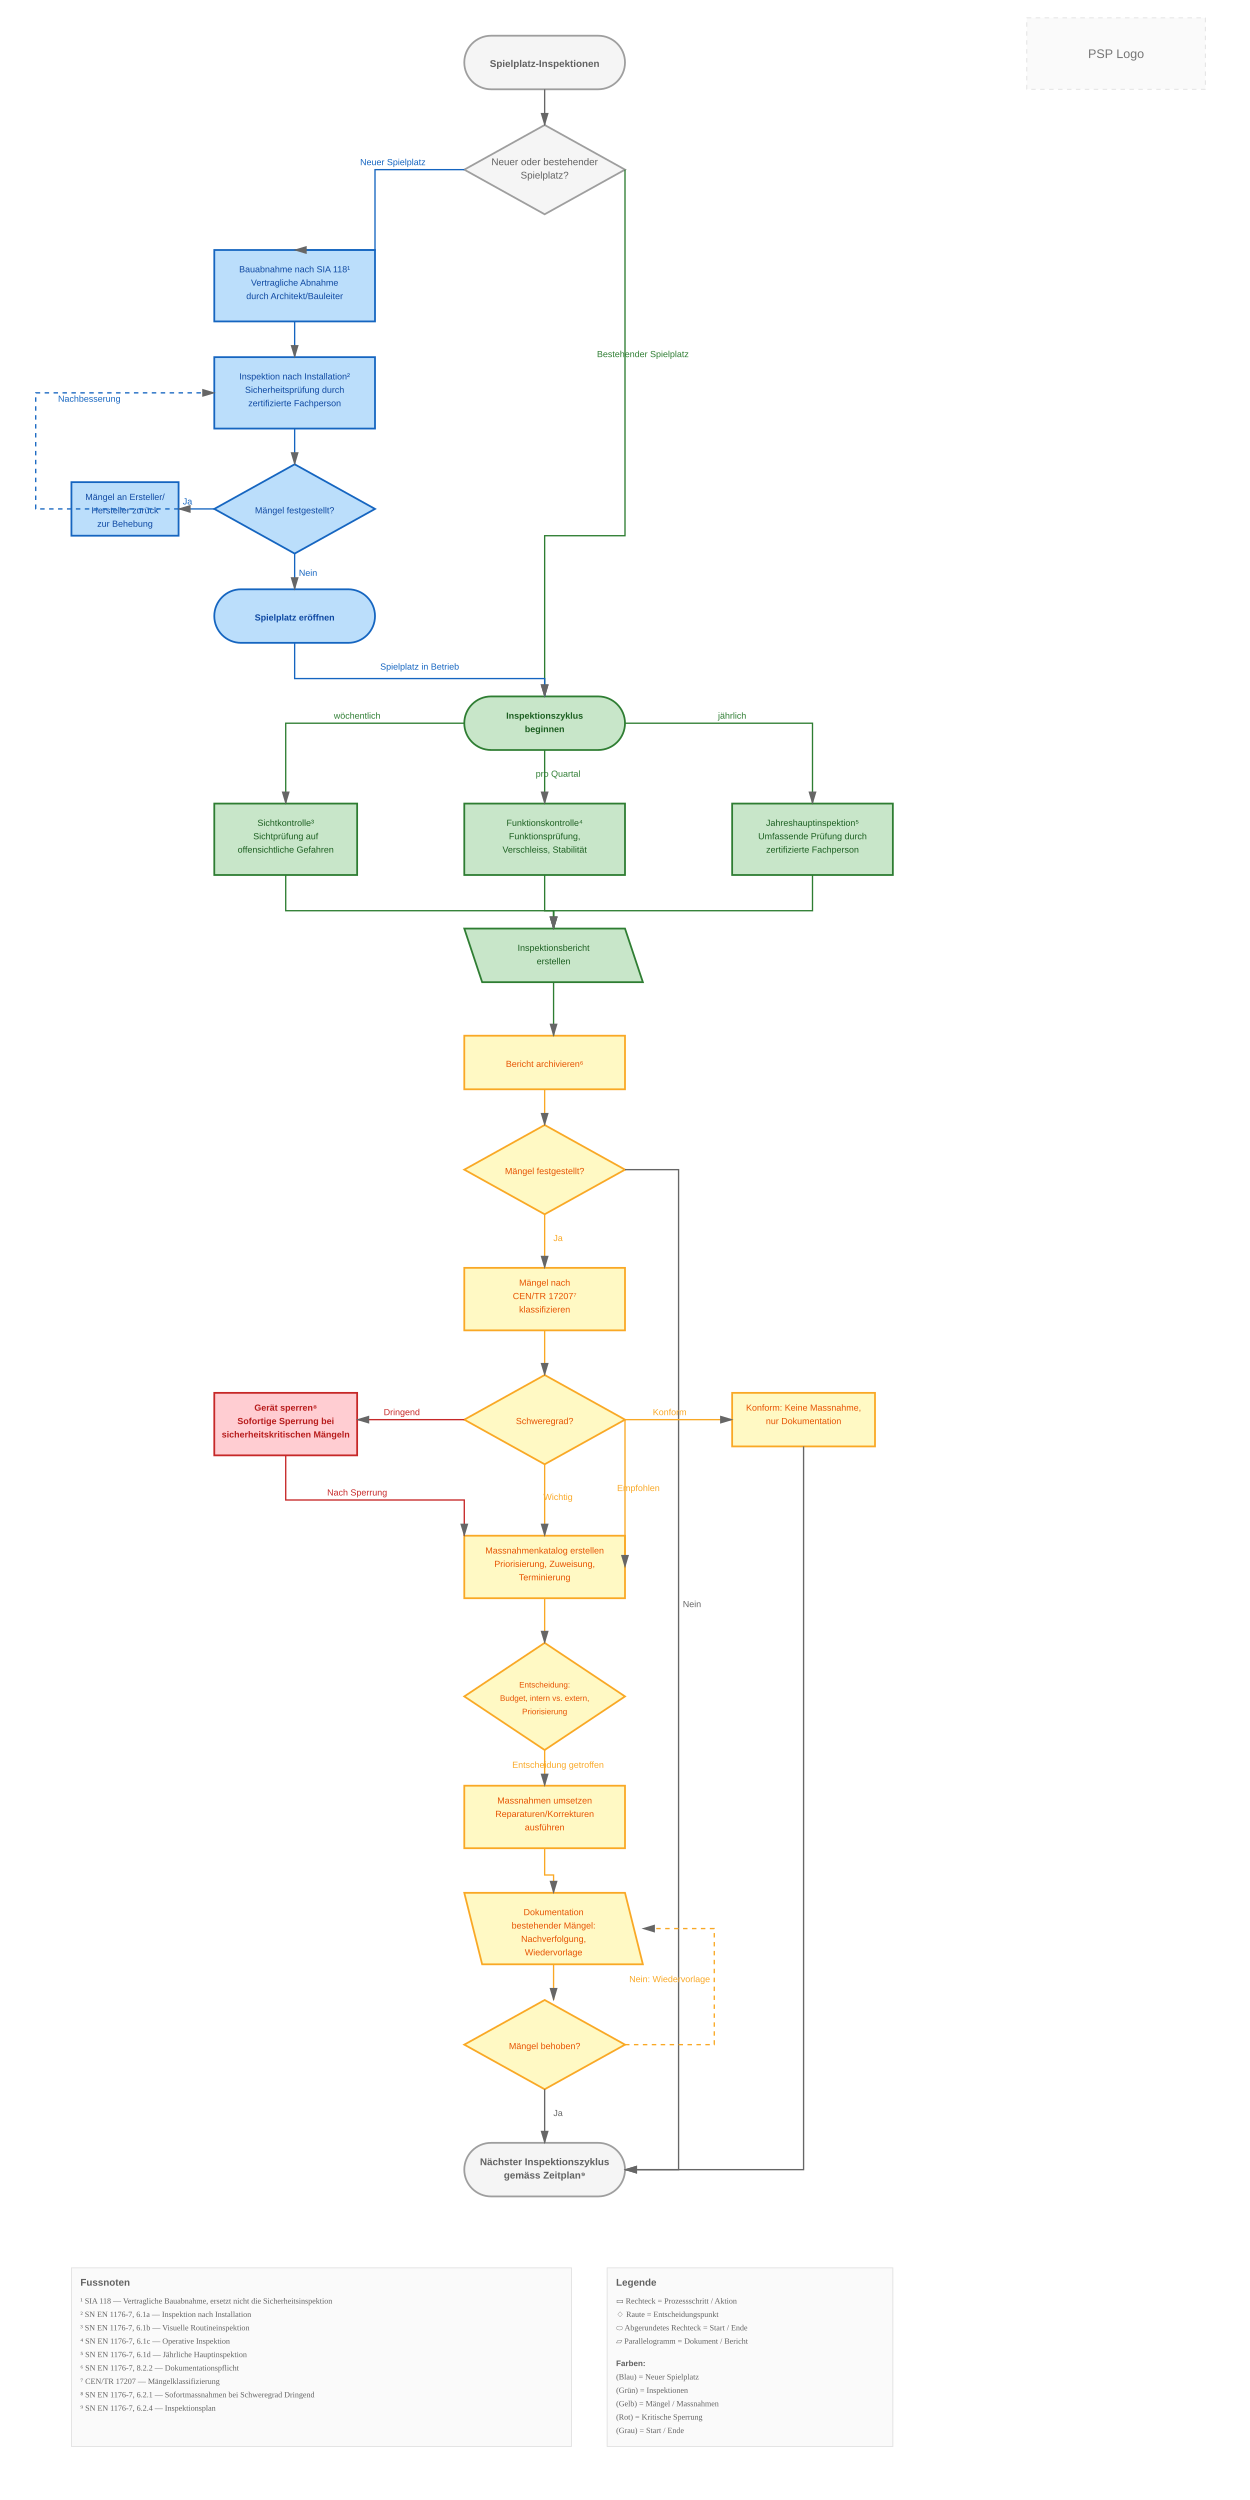
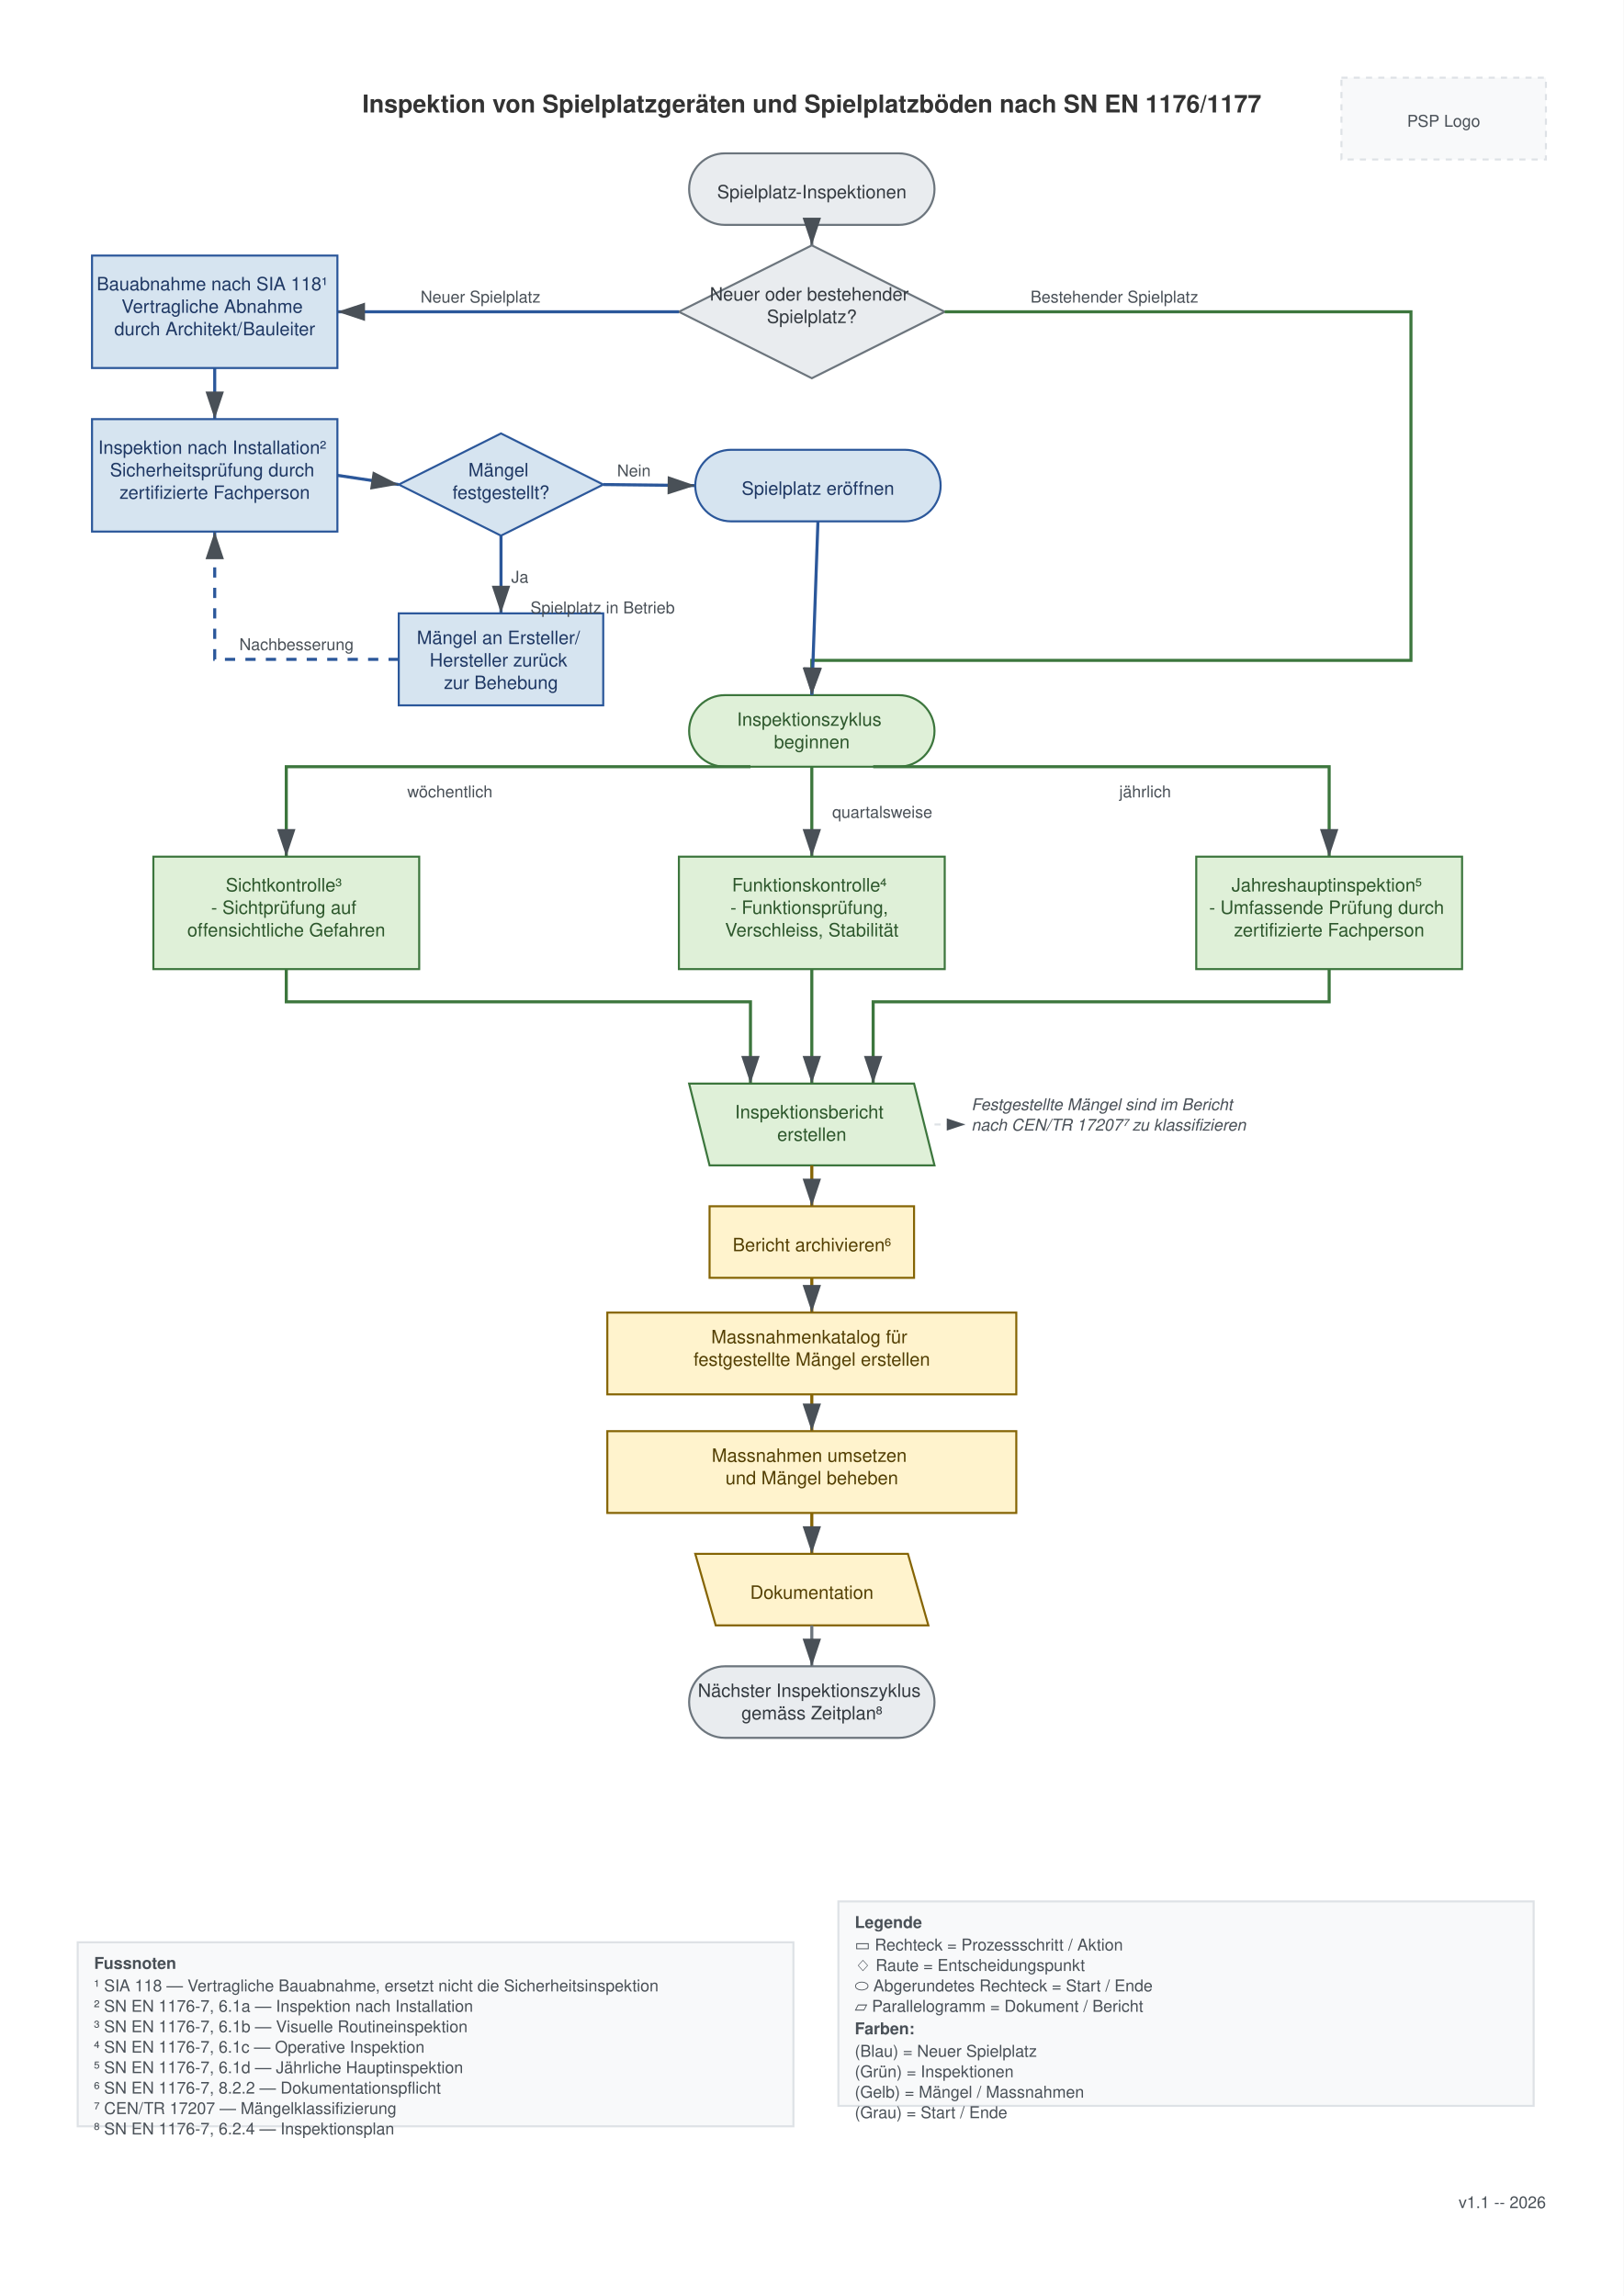
- <svg xmlns="http://www.w3.org/2000/svg" width="1400" height="2800" version="1.1">
+ <svg xmlns="http://www.w3.org/2000/svg" width="794" height="1123" viewBox="0 0 794 1123" version="1.1">
  <defs>
+     <marker id="arrowhead" markerWidth="10" markerHeight="10" refX="9" refY="3" orient="auto" markerUnits="strokeWidth">
+       <path d="M0,0 L0,6 L9,3 z" fill="#495057" />
+     </marker>
    <style type="text/css">
-       .start-end { fill: #F5F5F5; stroke: #9E9E9E; stroke-width: 2; }
-       .new-path { fill: #BBDEFB; stroke: #1565C0; stroke-width: 2; }
-       .inspection { fill: #C8E6C9; stroke: #2E7D32; stroke-width: 2; }
-       .action { fill: #FFF9C4; stroke: #F9A825; stroke-width: 2; }
-       .urgent { fill: #FFCDD2; stroke: #C62828; stroke-width: 2; }
-       .info-box { fill: #FAFAFA; stroke: #E0E0E0; stroke-width: 1; }
-       .text-dark { font-family: Arial, sans-serif; font-size: 11px; fill: #616161; text-anchor: middle; }
-       .text-blue { font-family: Arial, sans-serif; font-size: 10px; fill: #0D47A1; text-anchor: middle; }
-       .text-green { font-family: Arial, sans-serif; font-size: 10px; fill: #1B5E20; text-anchor: middle; }
-       .text-yellow { font-family: Arial, sans-serif; font-size: 10px; fill: #E65100; text-anchor: middle; }
-       .text-red { font-family: Arial, sans-serif; font-size: 10px; fill: #B71C1C; text-anchor: middle; font-weight: bold; }
-       .text-small { font-size: 9px; }
-       .edge-label { font-family: Arial, sans-serif; font-size: 10px; fill: #666666; text-anchor: middle; }
-       .arrow { fill: none; stroke-width: 1.5; marker-end: url(#arrowhead); }
-       .arrow-blue { stroke: #1565C0; }
-       .arrow-green { stroke: #2E7D32; }
-       .arrow-yellow { stroke: #F9A825; }
-       .arrow-red { stroke: #C62828; }
-       .arrow-gray { stroke: #666666; }
-       .dashed { stroke-dasharray: 5,5; }
+       .gray-node { fill: #E9ECEF; stroke: #6C757D; }
+       .blue-node { fill: #D6E4F0; stroke: #2B579A; }
+       .green-node { fill: #DFF0D8; stroke: #3C763D; }
+       .yellow-node { fill: #FFF3CD; stroke: #856404; }
+       .info-box { fill: #F8F9FA; stroke: #DEE2E6; }
+       .text-gray { fill: #343A40; }
+       .text-blue { fill: #1F3864; }
+       .text-green { fill: #2D572C; }
+       .text-yellow { fill: #533F03; }
+       .text-info { fill: #495057; }
+       .edge-gray { stroke: #6C757D; }
+       .edge-blue { stroke: #2B579A; }
+       .edge-green { stroke: #3C763D; }
+       .edge-yellow { stroke: #856404; }
+       .edge-annotation { stroke: #DEE2E6; }
    </style>
-     <marker id="arrowhead" markerWidth="10" markerHeight="10" refX="9" refY="3" orient="auto">
-       <polygon points="0 0, 10 3, 0 6" fill="#666666" />
-     </marker>
  </defs>
-   <rect width="1400" height="2800" fill="#FFFFFF" />
-   <rect x="1150" y="20" width="200" height="80" class="info-box" stroke-dasharray="5,5" />
-   <text x="1250" y="65" class="text-dark" style="fill: #757575; font-size: 14px;">PSP Logo</text>
-   <rect x="520" y="40" width="180" height="60" rx="30" class="start-end" />
-   <text x="610" y="75" class="text-dark" style="font-weight: bold;">Spielplatz-Inspektionen</text>
-   <path d="M 610 140 L 700 190 L 610 240 L 520 190 Z" class="start-end" />
-   <text x="610" y="185" class="text-dark">Neuer oder bestehender</text>
-   <text x="610" y="200" class="text-dark">Spielplatz?</text>
-   <rect x="240" y="280" width="180" height="80" class="new-path" />
-   <text x="330" y="305" class="text-blue">Bauabnahme nach SIA 118¹</text>
-   <text x="330" y="320" class="text-blue">Vertragliche Abnahme</text>
-   <text x="330" y="335" class="text-blue">durch Architekt/Bauleiter</text>
-   <rect x="240" y="400" width="180" height="80" class="new-path" />
-   <text x="330" y="425" class="text-blue">Inspektion nach Installation²</text>
-   <text x="330" y="440" class="text-blue">Sicherheitsprüfung durch</text>
-   <text x="330" y="455" class="text-blue">zertifizierte Fachperson</text>
-   <path d="M 330 520 L 420 570 L 330 620 L 240 570 Z" class="new-path" />
-   <text x="330" y="575" class="text-blue">Mängel festgestellt?</text>
-   <rect x="80" y="540" width="120" height="60" class="new-path" />
-   <text x="140" y="560" class="text-blue">Mängel an Ersteller/</text>
-   <text x="140" y="575" class="text-blue">Hersteller zurück</text>
-   <text x="140" y="590" class="text-blue">zur Behebung</text>
-   <rect x="240" y="660" width="180" height="60" rx="30" class="new-path" />
-   <text x="330" y="695" class="text-blue" style="font-weight: bold;">Spielplatz eröffnen</text>
-   <rect x="520" y="780" width="180" height="60" rx="30" class="inspection" />
-   <text x="610" y="805" class="text-green" style="font-weight: bold;">Inspektionszyklus</text>
-   <text x="610" y="820" class="text-green" style="font-weight: bold;">beginnen</text>
-   <rect x="240" y="900" width="160" height="80" class="inspection" />
-   <text x="320" y="925" class="text-green">Sichtkontrolle³</text>
-   <text x="320" y="940" class="text-green">Sichtprüfung auf</text>
-   <text x="320" y="955" class="text-green">offensichtliche Gefahren</text>
-   <rect x="520" y="900" width="180" height="80" class="inspection" />
-   <text x="610" y="925" class="text-green">Funktionskontrolle⁴</text>
-   <text x="610" y="940" class="text-green">Funktionsprüfung,</text>
-   <text x="610" y="955" class="text-green">Verschleiss, Stabilität</text>
-   <rect x="820" y="900" width="180" height="80" class="inspection" />
-   <text x="910" y="925" class="text-green">Jahreshauptinspektion⁵</text>
-   <text x="910" y="940" class="text-green">Umfassende Prüfung durch</text>
-   <text x="910" y="955" class="text-green">zertifizierte Fachperson</text>
-   <polygon points="520,1040 700,1040 720,1100 540,1100" class="inspection" />
-   <text x="620" y="1065" class="text-green">Inspektionsbericht</text>
-   <text x="620" y="1080" class="text-green">erstellen</text>
-   <rect x="520" y="1160" width="180" height="60" class="action" />
-   <text x="610" y="1195" class="text-yellow">Bericht archivieren⁶</text>
-   <path d="M 610 1260 L 700 1310 L 610 1360 L 520 1310 Z" class="action" />
-   <text x="610" y="1315" class="text-yellow">Mängel festgestellt?</text>
-   <rect x="520" y="1420" width="180" height="70" class="action" />
-   <text x="610" y="1440" class="text-yellow">Mängel nach</text>
-   <text x="610" y="1455" class="text-yellow">CEN/TR 17207⁷</text>
-   <text x="610" y="1470" class="text-yellow">klassifizieren</text>
-   <path d="M 610 1540 L 700 1590 L 610 1640 L 520 1590 Z" class="action" />
-   <text x="610" y="1595" class="text-yellow">Schweregrad?</text>
-   <rect x="820" y="1560" width="160" height="60" class="action" />
-   <text x="900" y="1580" class="text-yellow">Konform: Keine Massnahme,</text>
-   <text x="900" y="1595" class="text-yellow">nur Dokumentation</text>
-   <rect x="240" y="1560" width="160" height="70" class="urgent" />
-   <text x="320" y="1580" class="text-red">Gerät sperren⁸</text>
-   <text x="320" y="1595" class="text-red">Sofortige Sperrung bei</text>
-   <text x="320" y="1610" class="text-red">sicherheitskritischen Mängeln</text>
-   <rect x="520" y="1720" width="180" height="70" class="action" />
-   <text x="610" y="1740" class="text-yellow">Massnahmenkatalog erstellen</text>
-   <text x="610" y="1755" class="text-yellow">Priorisierung, Zuweisung,</text>
-   <text x="610" y="1770" class="text-yellow">Terminierung</text>
-   <path d="M 610 1840 L 700 1900 L 610 1960 L 520 1900 Z" class="action" />
-   <text x="610" y="1890" class="text-yellow" style="font-size: 9px;">Entscheidung:</text>
-   <text x="610" y="1905" class="text-yellow" style="font-size: 9px;">Budget, intern vs. extern,</text>
-   <text x="610" y="1920" class="text-yellow" style="font-size: 9px;">Priorisierung</text>
-   <rect x="520" y="2000" width="180" height="70" class="action" />
-   <text x="610" y="2020" class="text-yellow">Massnahmen umsetzen</text>
-   <text x="610" y="2035" class="text-yellow">Reparaturen/Korrekturen</text>
-   <text x="610" y="2050" class="text-yellow">ausführen</text>
-   <polygon points="520,2120 700,2120 720,2200 540,2200" class="action" />
-   <text x="620" y="2145" class="text-yellow">Dokumentation</text>
-   <text x="620" y="2160" class="text-yellow">bestehender Mängel:</text>
-   <text x="620" y="2175" class="text-yellow">Nachverfolgung,</text>
-   <text x="620" y="2190" class="text-yellow">Wiedervorlage</text>
-   <path d="M 610 2240 L 700 2290 L 610 2340 L 520 2290 Z" class="action" />
-   <text x="610" y="2295" class="text-yellow">Mängel behoben?</text>
-   <rect x="520" y="2400" width="180" height="60" rx="30" class="start-end" />
-   <text x="610" y="2425" class="text-dark" style="font-weight: bold;">Nächster Inspektionszyklus</text>
-   <text x="610" y="2440" class="text-dark" style="font-weight: bold;">gemäss Zeitplan⁹</text>
-   <rect x="80" y="2540" width="560" height="200" class="info-box" />
-   <text x="90" y="2560" class="text-dark" style="text-anchor: start; font-weight: bold;">Fussnoten</text>
-   <text x="90" y="2580" class="text-small" style="text-anchor: start; fill: #616161;">¹ SIA 118 — Vertragliche Bauabnahme, ersetzt nicht die Sicherheitsinspektion</text>
-   <text x="90" y="2595" class="text-small" style="text-anchor: start; fill: #616161;">² SN EN 1176-7, 6.1a — Inspektion nach Installation</text>
-   <text x="90" y="2610" class="text-small" style="text-anchor: start; fill: #616161;">³ SN EN 1176-7, 6.1b — Visuelle Routineinspektion</text>
-   <text x="90" y="2625" class="text-small" style="text-anchor: start; fill: #616161;">⁴ SN EN 1176-7, 6.1c — Operative Inspektion</text>
-   <text x="90" y="2640" class="text-small" style="text-anchor: start; fill: #616161;">⁵ SN EN 1176-7, 6.1d — Jährliche Hauptinspektion</text>
-   <text x="90" y="2655" class="text-small" style="text-anchor: start; fill: #616161;">⁶ SN EN 1176-7, 8.2.2 — Dokumentationspflicht</text>
-   <text x="90" y="2670" class="text-small" style="text-anchor: start; fill: #616161;">⁷ CEN/TR 17207 — Mängelklassifizierung</text>
-   <text x="90" y="2685" class="text-small" style="text-anchor: start; fill: #616161;">⁸ SN EN 1176-7, 6.2.1 — Sofortmassnahmen bei Schweregrad Dringend</text>
-   <text x="90" y="2700" class="text-small" style="text-anchor: start; fill: #616161;">⁹ SN EN 1176-7, 6.2.4 — Inspektionsplan</text>
-   <rect x="680" y="2540" width="320" height="200" class="info-box" />
-   <text x="690" y="2560" class="text-dark" style="text-anchor: start; font-weight: bold;">Legende</text>
-   <text x="690" y="2580" class="text-small" style="text-anchor: start; fill: #616161;">▭ Rechteck = Prozessschritt / Aktion</text>
-   <text x="690" y="2595" class="text-small" style="text-anchor: start; fill: #616161;">◇ Raute = Entscheidungspunkt</text>
-   <text x="690" y="2610" class="text-small" style="text-anchor: start; fill: #616161;">⬭ Abgerundetes Rechteck = Start / Ende</text>
-   <text x="690" y="2625" class="text-small" style="text-anchor: start; fill: #616161;">▱ Parallelogramm = Dokument / Bericht</text>
-   <text x="690" y="2650" class="text-dark" style="text-anchor: start; font-weight: bold; font-size: 9px;">Farben:</text>
-   <text x="690" y="2665" class="text-small" style="text-anchor: start; fill: #616161;">(Blau) = Neuer Spielplatz</text>
-   <text x="690" y="2680" class="text-small" style="text-anchor: start; fill: #616161;">(Grün) = Inspektionen</text>
-   <text x="690" y="2695" class="text-small" style="text-anchor: start; fill: #616161;">(Gelb) = Mängel / Massnahmen</text>
-   <text x="690" y="2710" class="text-small" style="text-anchor: start; fill: #616161;">(Rot) = Kritische Sperrung</text>
-   <text x="690" y="2725" class="text-small" style="text-anchor: start; fill: #616161;">(Grau) = Start / Ende</text>
-   <path d="M 610 100 L 610 140" class="arrow arrow-gray" />
-   <path d="M 520 190 L 420 190 L 420 280 L 330 280" class="arrow arrow-blue" />
-   <text x="440" y="185" class="edge-label" style="fill: #1565C0;">Neuer Spielplatz</text>
-   <path d="M 700 190 L 700 600 L 610 600 L 610 780" class="arrow arrow-green" />
-   <text x="720" y="400" class="edge-label" style="fill: #2E7D32;">Bestehender Spielplatz</text>
-   <path d="M 330 360 L 330 400" class="arrow arrow-blue" />
-   <path d="M 330 480 L 330 520" class="arrow arrow-blue" />
-   <path d="M 240 570 L 200 570" class="arrow arrow-blue" />
-   <text x="210" y="565" class="edge-label" style="fill: #1565C0;">Ja</text>
-   <path d="M 330 620 L 330 660" class="arrow arrow-blue" />
-   <text x="345" y="645" class="edge-label" style="fill: #1565C0;">Nein</text>
-   <path d="M 200 570 L 40 570 L 40 440 L 240 440" class="arrow arrow-blue dashed" />
-   <text x="100" y="450" class="edge-label text-small" style="fill: #1565C0;">Nachbesserung</text>
-   <path d="M 330 720 L 330 760 L 610 760 L 610 780" class="arrow arrow-blue" />
-   <text x="470" y="750" class="edge-label" style="fill: #1565C0;">Spielplatz in Betrieb</text>
-   <path d="M 520 810 L 320 810 L 320 900" class="arrow arrow-green" />
-   <text x="400" y="805" class="edge-label" style="fill: #2E7D32;">wöchentlich</text>
-   <path d="M 610 840 L 610 900" class="arrow arrow-green" />
-   <text x="625" y="870" class="edge-label" style="fill: #2E7D32;">pro Quartal</text>
-   <path d="M 700 810 L 910 810 L 910 900" class="arrow arrow-green" />
-   <text x="820" y="805" class="edge-label" style="fill: #2E7D32;">jährlich</text>
-   <path d="M 320 980 L 320 1020 L 620 1020 L 620 1040" class="arrow arrow-green" />
-   <path d="M 610 980 L 610 1020 L 620 1020 L 620 1040" class="arrow arrow-green" />
-   <path d="M 910 980 L 910 1020 L 620 1020 L 620 1040" class="arrow arrow-green" />
-   <path d="M 620 1100 L 620 1160" class="arrow arrow-green" />
-   <path d="M 610 1220 L 610 1260" class="arrow arrow-yellow" />
-   <path d="M 700 1310 L 760 1310 L 760 2430 L 700 2430" class="arrow arrow-gray" />
-   <text x="775" y="1800" class="edge-label">Nein</text>
-   <path d="M 610 1360 L 610 1420" class="arrow arrow-yellow" />
-   <text x="625" y="1390" class="edge-label" style="fill: #F9A825;">Ja</text>
-   <path d="M 610 1490 L 610 1540" class="arrow arrow-yellow" />
-   <path d="M 700 1590 L 820 1590" class="arrow arrow-yellow" />
-   <text x="750" y="1585" class="edge-label" style="fill: #F9A825;">Konform</text>
-   <path d="M 520 1590 L 400 1590" class="arrow arrow-red" />
-   <text x="450" y="1585" class="edge-label" style="fill: #C62828;">Dringend</text>
-   <path d="M 700 1590 L 700 1755 L 700 1755" class="arrow arrow-yellow" />
-   <text x="715" y="1670" class="edge-label" style="fill: #F9A825;">Empfohlen</text>
-   <path d="M 610 1640 L 610 1720" class="arrow arrow-yellow" />
-   <text x="625" y="1680" class="edge-label" style="fill: #F9A825;">Wichtig</text>
-   <path d="M 900 1620 L 900 2430 L 700 2430" class="arrow arrow-gray" />
-   <path d="M 320 1630 L 320 1680 L 520 1680 L 520 1720" class="arrow arrow-red" />
-   <text x="400" y="1675" class="edge-label" style="fill: #C62828;">Nach Sperrung</text>
-   <path d="M 610 1790 L 610 1840" class="arrow arrow-yellow" />
-   <path d="M 610 1960 L 610 2000" class="arrow arrow-yellow" />
-   <text x="625" y="1980" class="edge-label text-small" style="fill: #F9A825;">Entscheidung getroffen</text>
-   <path d="M 610 2070 L 610 2100 L 620 2100 L 620 2120" class="arrow arrow-yellow" />
-   <path d="M 620 2200 L 620 2240" class="arrow arrow-yellow" />
-   <path d="M 610 2340 L 610 2400" class="arrow arrow-gray" />
-   <text x="625" y="2370" class="edge-label">Ja</text>
-   <path d="M 700 2290 L 800 2290 L 800 2160 L 720 2160" class="arrow arrow-yellow dashed" />
-   <text x="750" y="2220" class="edge-label text-small" style="fill: #F9A825;">Nein: Wiedervorlage</text>
+   <rect width="794" height="1123" fill="#FFFFFF" />
+   <g id="metadata">
+     <text x="397" y="55" font-family="Helvetica, Arial, sans-serif" font-size="12" font-weight="bold" fill="#333333" text-anchor="middle">
+       Inspektion von Spielplatzgeräten und Spielplatzböden nach SN EN 1176/1177
+     </text>
+     <rect x="656" y="38" width="100" height="40" class="info-box" stroke-dasharray="3,3" />
+     <text x="706" y="62" font-family="Helvetica, Arial, sans-serif" font-size="8" class="text-info" text-anchor="middle">
+       PSP Logo
+     </text>
+     <text x="756" y="1080" font-family="Helvetica, Arial, sans-serif" font-size="8" class="text-info" text-anchor="end">
+       v1.1 -- 2026
+     </text>
+   </g>
+   <g id="flow-nodes">
+     <rect x="337" y="75" width="120" height="35" rx="17.5" ry="17.5" class="gray-node" />
+     <text x="397" y="97" font-family="Helvetica, Arial, sans-serif" font-size="9" class="text-gray" text-anchor="middle">
+       Spielplatz-Inspektionen
+     </text>
+     <polygon points="397,120 462,152.5 397,185 332,152.5" class="gray-node" />
+     <text x="397" y="147" font-family="Helvetica, Arial, sans-serif" font-size="9" class="text-gray" text-anchor="middle">
+       <tspan x="397" dy="0">Neuer oder bestehender</tspan>
+       <tspan x="397" dy="11">Spielplatz?</tspan>
+     </text>
+     <rect x="45" y="125" width="120" height="55" class="blue-node" />
+     <text x="105" y="142" font-family="Helvetica, Arial, sans-serif" font-size="9" class="text-blue" text-anchor="middle">
+       <tspan x="105" dy="0">Bauabnahme nach SIA 118¹</tspan>
+       <tspan x="105" dy="11">Vertragliche Abnahme</tspan>
+       <tspan x="105" dy="11">durch Architekt/Bauleiter</tspan>
+     </text>
+     <rect x="45" y="205" width="120" height="55" class="blue-node" />
+     <text x="105" y="222" font-family="Helvetica, Arial, sans-serif" font-size="9" class="text-blue" text-anchor="middle">
+       <tspan x="105" dy="0">Inspektion nach Installation²</tspan>
+       <tspan x="105" dy="11">Sicherheitsprüfung durch</tspan>
+       <tspan x="105" dy="11">zertifizierte Fachperson</tspan>
+     </text>
+     <polygon points="245,212 295,237 245,262 195,237" class="blue-node" />
+     <text x="245" y="233" font-family="Helvetica, Arial, sans-serif" font-size="9" class="text-blue" text-anchor="middle">
+       <tspan x="245" dy="0">Mängel</tspan>
+       <tspan x="245" dy="11">festgestellt?</tspan>
+     </text>
+     <rect x="195" y="300" width="100" height="45" class="blue-node" />
+     <text x="245" y="315" font-family="Helvetica, Arial, sans-serif" font-size="9" class="text-blue" text-anchor="middle">
+       <tspan x="245" dy="0">Mängel an Ersteller/</tspan>
+       <tspan x="245" dy="11">Hersteller zurück</tspan>
+       <tspan x="245" dy="11">zur Behebung</tspan>
+     </text>
+     <rect x="340" y="220" width="120" height="35" rx="17.5" ry="17.5" class="blue-node" />
+     <text x="400" y="242" font-family="Helvetica, Arial, sans-serif" font-size="9" class="text-blue" text-anchor="middle">
+       Spielplatz eröffnen
+     </text>
+     <rect x="337" y="340" width="120" height="35" rx="17.5" ry="17.5" class="green-node" />
+     <text x="397" y="355" font-family="Helvetica, Arial, sans-serif" font-size="9" class="text-green" text-anchor="middle">
+       <tspan x="397" dy="0">Inspektionszyklus</tspan>
+       <tspan x="397" dy="11">beginnen</tspan>
+     </text>
+     <rect x="75" y="419" width="130" height="55" class="green-node" />
+     <text x="140" y="436" font-family="Helvetica, Arial, sans-serif" font-size="9" class="text-green" text-anchor="middle">
+       <tspan x="140" dy="0">Sichtkontrolle³</tspan>
+       <tspan x="140" dy="11">- Sichtprüfung auf</tspan>
+       <tspan x="140" dy="11">offensichtliche Gefahren</tspan>
+     </text>
+     <rect x="332" y="419" width="130" height="55" class="green-node" />
+     <text x="397" y="436" font-family="Helvetica, Arial, sans-serif" font-size="9" class="text-green" text-anchor="middle">
+       <tspan x="397" dy="0">Funktionskontrolle⁴</tspan>
+       <tspan x="397" dy="11">- Funktionsprüfung,</tspan>
+       <tspan x="397" dy="11">Verschleiss, Stabilität</tspan>
+     </text>
+     <rect x="585" y="419" width="130" height="55" class="green-node" />
+     <text x="650" y="436" font-family="Helvetica, Arial, sans-serif" font-size="9" class="text-green" text-anchor="middle">
+       <tspan x="650" dy="0">Jahreshauptinspektion⁵</tspan>
+       <tspan x="650" dy="11">- Umfassende Prüfung durch</tspan>
+       <tspan x="650" dy="11">zertifizierte Fachperson</tspan>
+     </text>
+     <polygon points="337,530 447,530 457,570 347,570" class="green-node" />
+     <text x="397" y="547" font-family="Helvetica, Arial, sans-serif" font-size="9" class="text-green" text-anchor="middle">
+       <tspan x="397" dy="0">Inspektionsbericht</tspan>
+       <tspan x="397" dy="11">erstellen</tspan>
+     </text>
+     <rect x="347" y="590" width="100" height="35" class="yellow-node" />
+     <text x="397" y="612" font-family="Helvetica, Arial, sans-serif" font-size="9" class="text-yellow" text-anchor="middle">
+       Bericht archivieren⁶
+     </text>
+     <rect x="297" y="642" width="200" height="40" class="yellow-node" />
+     <text x="397" y="657" font-family="Helvetica, Arial, sans-serif" font-size="9" class="text-yellow" text-anchor="middle">
+       <tspan x="397" dy="0">Massnahmenkatalog für</tspan>
+       <tspan x="397" dy="11">festgestellte Mängel erstellen</tspan>
+     </text>
+     <rect x="297" y="700" width="200" height="40" class="yellow-node" />
+     <text x="397" y="715" font-family="Helvetica, Arial, sans-serif" font-size="9" class="text-yellow" text-anchor="middle">
+       <tspan x="397" dy="0">Massnahmen umsetzen</tspan>
+       <tspan x="397" dy="11">und Mängel beheben</tspan>
+     </text>
+     <polygon points="340,760 444,760 454,795 350,795" class="yellow-node" />
+     <text x="397" y="782" font-family="Helvetica, Arial, sans-serif" font-size="9" class="text-yellow" text-anchor="middle">
+       Dokumentation
+     </text>
+     <rect x="337" y="815" width="120" height="35" rx="17.5" ry="17.5" class="gray-node" />
+     <text x="397" y="830" font-family="Helvetica, Arial, sans-serif" font-size="9" class="text-gray" text-anchor="middle">
+       <tspan x="397" dy="0">Nächster Inspektionszyklus</tspan>
+       <tspan x="397" dy="11">gemäss Zeitplan⁸</tspan>
+     </text>
+   </g>
+   <g id="annotation">
+     <text x="475" y="543" font-family="Helvetica, Arial, sans-serif" font-size="8" class="text-info" font-style="italic" text-anchor="start">
+       <tspan x="475" dy="0">Festgestellte Mängel sind im Bericht</tspan>
+       <tspan x="475" dy="10">nach CEN/TR 17207⁷ zu klassifizieren</tspan>
+     </text>
+   </g>
+   <g id="info-boxes">
+     <rect x="38" y="950" width="350" height="90" class="info-box" />
+     <text x="46" y="963" font-family="Helvetica, Arial, sans-serif" font-size="8" class="text-info" text-anchor="start">
+       <tspan x="46" dy="0" font-weight="bold">Fussnoten</tspan>
+       <tspan x="46" dy="11">¹ SIA 118 — Vertragliche Bauabnahme, ersetzt nicht die Sicherheitsinspektion</tspan>
+       <tspan x="46" dy="10">² SN EN 1176-7, 6.1a — Inspektion nach Installation</tspan>
+       <tspan x="46" dy="10">³ SN EN 1176-7, 6.1b — Visuelle Routineinspektion</tspan>
+       <tspan x="46" dy="10">⁴ SN EN 1176-7, 6.1c — Operative Inspektion</tspan>
+       <tspan x="46" dy="10">⁵ SN EN 1176-7, 6.1d — Jährliche Hauptinspektion</tspan>
+       <tspan x="46" dy="10">⁶ SN EN 1176-7, 8.2.2 — Dokumentationspflicht</tspan>
+       <tspan x="46" dy="10">⁷ CEN/TR 17207 — Mängelklassifizierung</tspan>
+       <tspan x="46" dy="10">⁸ SN EN 1176-7, 6.2.4 — Inspektionsplan</tspan>
+     </text>
+     <rect x="410" y="930" width="340" height="100" class="info-box" />
+     <text x="418" y="943" font-family="Helvetica, Arial, sans-serif" font-size="8" class="text-info" text-anchor="start">
+       <tspan x="418" dy="0" font-weight="bold">Legende</tspan>
+       <tspan x="418" dy="11">▭ Rechteck = Prozessschritt / Aktion</tspan>
+       <tspan x="418" dy="10">◇ Raute = Entscheidungspunkt</tspan>
+       <tspan x="418" dy="10">⬭ Abgerundetes Rechteck = Start / Ende</tspan>
+       <tspan x="418" dy="10">▱ Parallelogramm = Dokument / Bericht</tspan>
+       <tspan x="418" dy="11" font-weight="bold">Farben:</tspan>
+       <tspan x="418" dy="11">(Blau) = Neuer Spielplatz</tspan>
+       <tspan x="418" dy="10">(Grün) = Inspektionen</tspan>
+       <tspan x="418" dy="10">(Gelb) = Mängel / Massnahmen</tspan>
+       <tspan x="418" dy="10">(Grau) = Start / Ende</tspan>
+     </text>
+   </g>
+   <g id="edges" fill="none" stroke-width="1.5">
+     <path d="M 397,110 L 397,120" class="edge-gray" marker-end="url(#arrowhead)" />
+     <path d="M 332,152.5 L 165,152.5" class="edge-blue" marker-end="url(#arrowhead)" />
+     <text x="235" y="148" font-family="Helvetica, Arial, sans-serif" font-size="8" class="text-info" text-anchor="middle">
+       Neuer Spielplatz
+     </text>
+     <path d="M 462,152.5 L 690,152.5 L 690,323 L 397,323 L 397,340" class="edge-green" marker-end="url(#arrowhead)" />
+     <text x="545" y="148" font-family="Helvetica, Arial, sans-serif" font-size="8" class="text-info" text-anchor="middle">
+       Bestehender Spielplatz
+     </text>
+     <path d="M 105,180 L 105,205" class="edge-blue" marker-end="url(#arrowhead)" />
+     <path d="M 165,232.5 L 195,237" class="edge-blue" marker-end="url(#arrowhead)" />
+     <path d="M 245,262 L 245,300" class="edge-blue" marker-end="url(#arrowhead)" />
+     <text x="250" y="285" font-family="Helvetica, Arial, sans-serif" font-size="8" class="text-info" text-anchor="start">
+       Ja
+     </text>
+     <path d="M 295,237 L 340,237.5" class="edge-blue" marker-end="url(#arrowhead)" />
+     <text x="310" y="233" font-family="Helvetica, Arial, sans-serif" font-size="8" class="text-info" text-anchor="middle">
+       Nein
+     </text>
+     <path d="M 195,322.5 L 105,322.5 L 105,260" class="edge-blue" stroke-dasharray="5,5" marker-end="url(#arrowhead)" />
+     <text x="145" y="318" font-family="Helvetica, Arial, sans-serif" font-size="8" class="text-info" text-anchor="middle">
+       Nachbesserung
+     </text>
+     <path d="M 400,255 L 397,340" class="edge-blue" marker-end="url(#arrowhead)" />
+     <text x="330" y="300" font-family="Helvetica, Arial, sans-serif" font-size="8" class="text-info" text-anchor="end">
+       Spielplatz in Betrieb
+     </text>
+     <path d="M 367,375 L 140,375 L 140,419" class="edge-green" marker-end="url(#arrowhead)" />
+     <text x="220" y="390" font-family="Helvetica, Arial, sans-serif" font-size="8" class="text-info" text-anchor="middle">
+       wöchentlich
+     </text>
+     <path d="M 397,375 L 397,419" class="edge-green" marker-end="url(#arrowhead)" />
+     <text x="407" y="400" font-family="Helvetica, Arial, sans-serif" font-size="8" class="text-info" text-anchor="start">
+       quartalsweise
+     </text>
+     <path d="M 427,375 L 650,375 L 650,419" class="edge-green" marker-end="url(#arrowhead)" />
+     <text x="560" y="390" font-family="Helvetica, Arial, sans-serif" font-size="8" class="text-info" text-anchor="middle">
+       jährlich
+     </text>
+     <path d="M 140,474 L 140,490 L 367,490 L 367,530" class="edge-green" marker-end="url(#arrowhead)" />
+     <path d="M 397,474 L 397,530" class="edge-green" marker-end="url(#arrowhead)" />
+     <path d="M 650,474 L 650,490 L 427,490 L 427,530" class="edge-green" marker-end="url(#arrowhead)" />
+     <path d="M 397,570 L 397,590" class="edge-yellow" marker-end="url(#arrowhead)" />
+     <path d="M 397,625 L 397,642" class="edge-yellow" marker-end="url(#arrowhead)" />
+     <path d="M 397,682 L 397,700" class="edge-yellow" marker-end="url(#arrowhead)" />
+     <path d="M 397,740 L 397,760" class="edge-yellow" marker-end="url(#arrowhead)" />
+     <path d="M 397,795 L 397,815" class="edge-gray" marker-end="url(#arrowhead)" />
+     <path d="M 457,550 L 472,550" class="edge-annotation" stroke-width="1" stroke-dasharray="3,3" marker-end="url(#arrowhead)" />
+   </g>
</svg>
